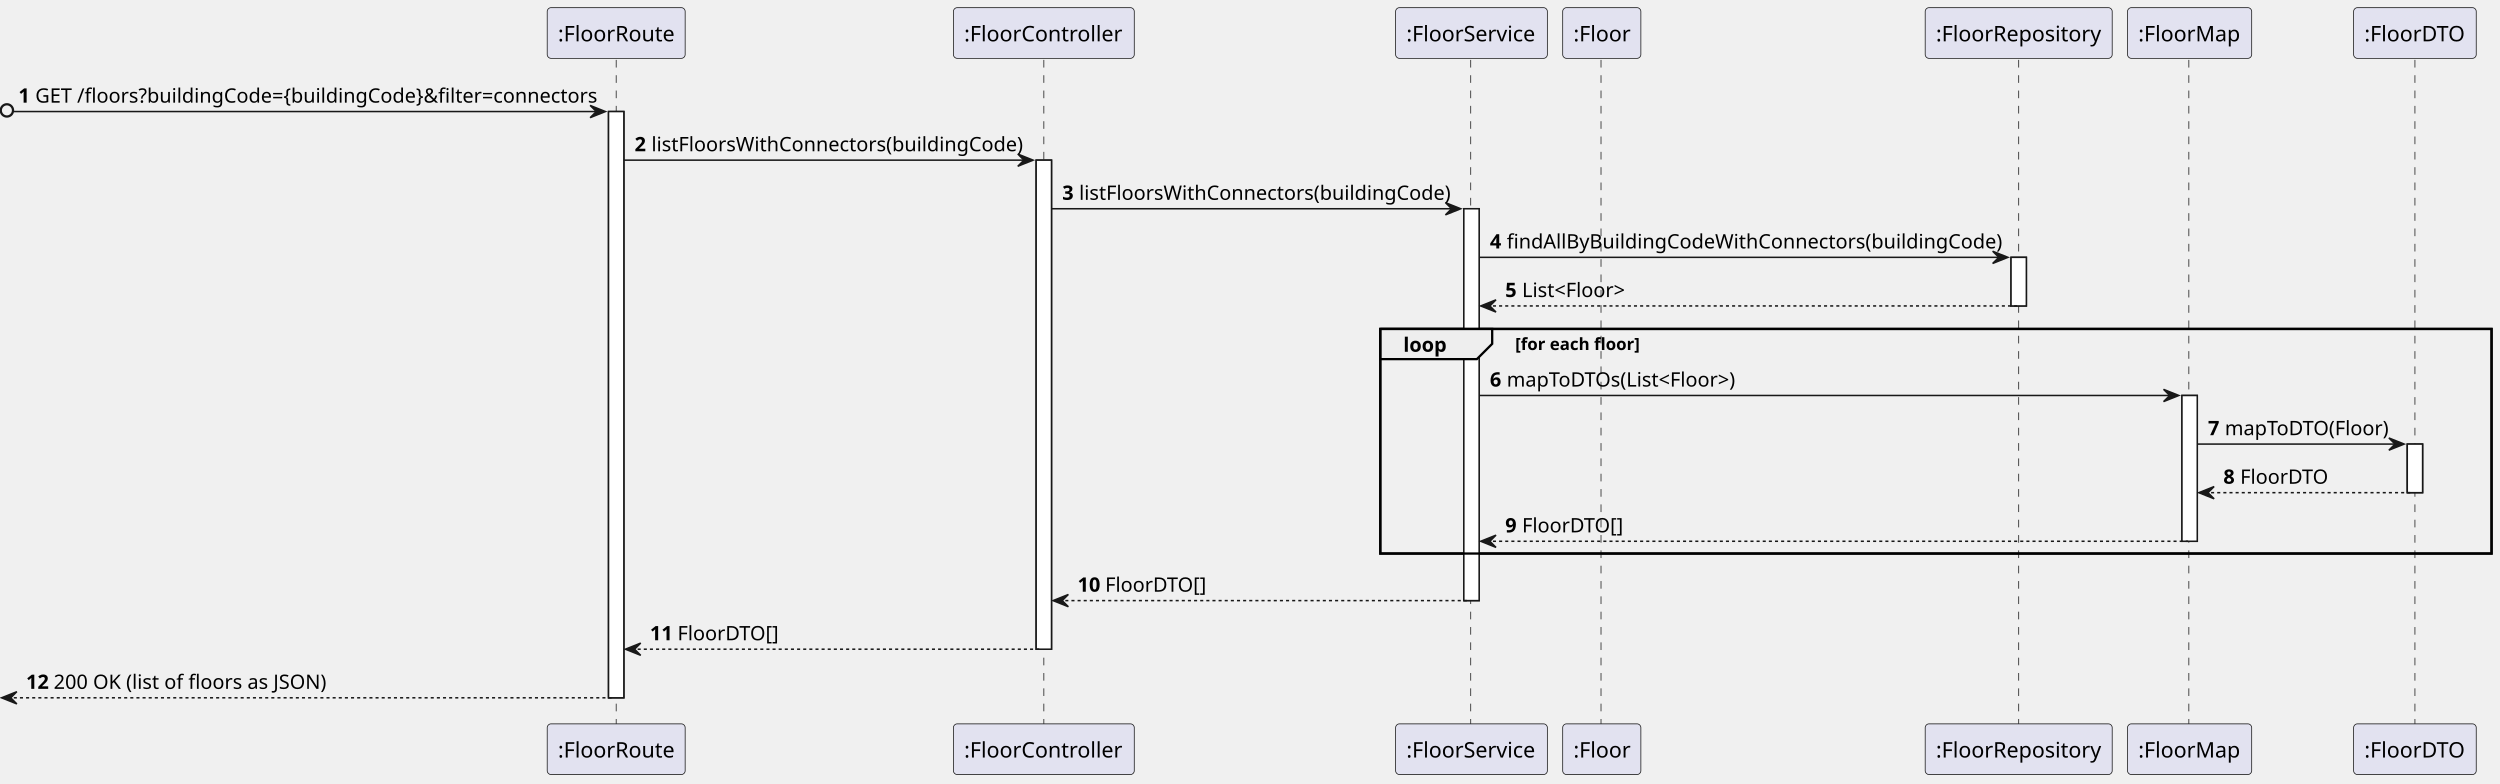
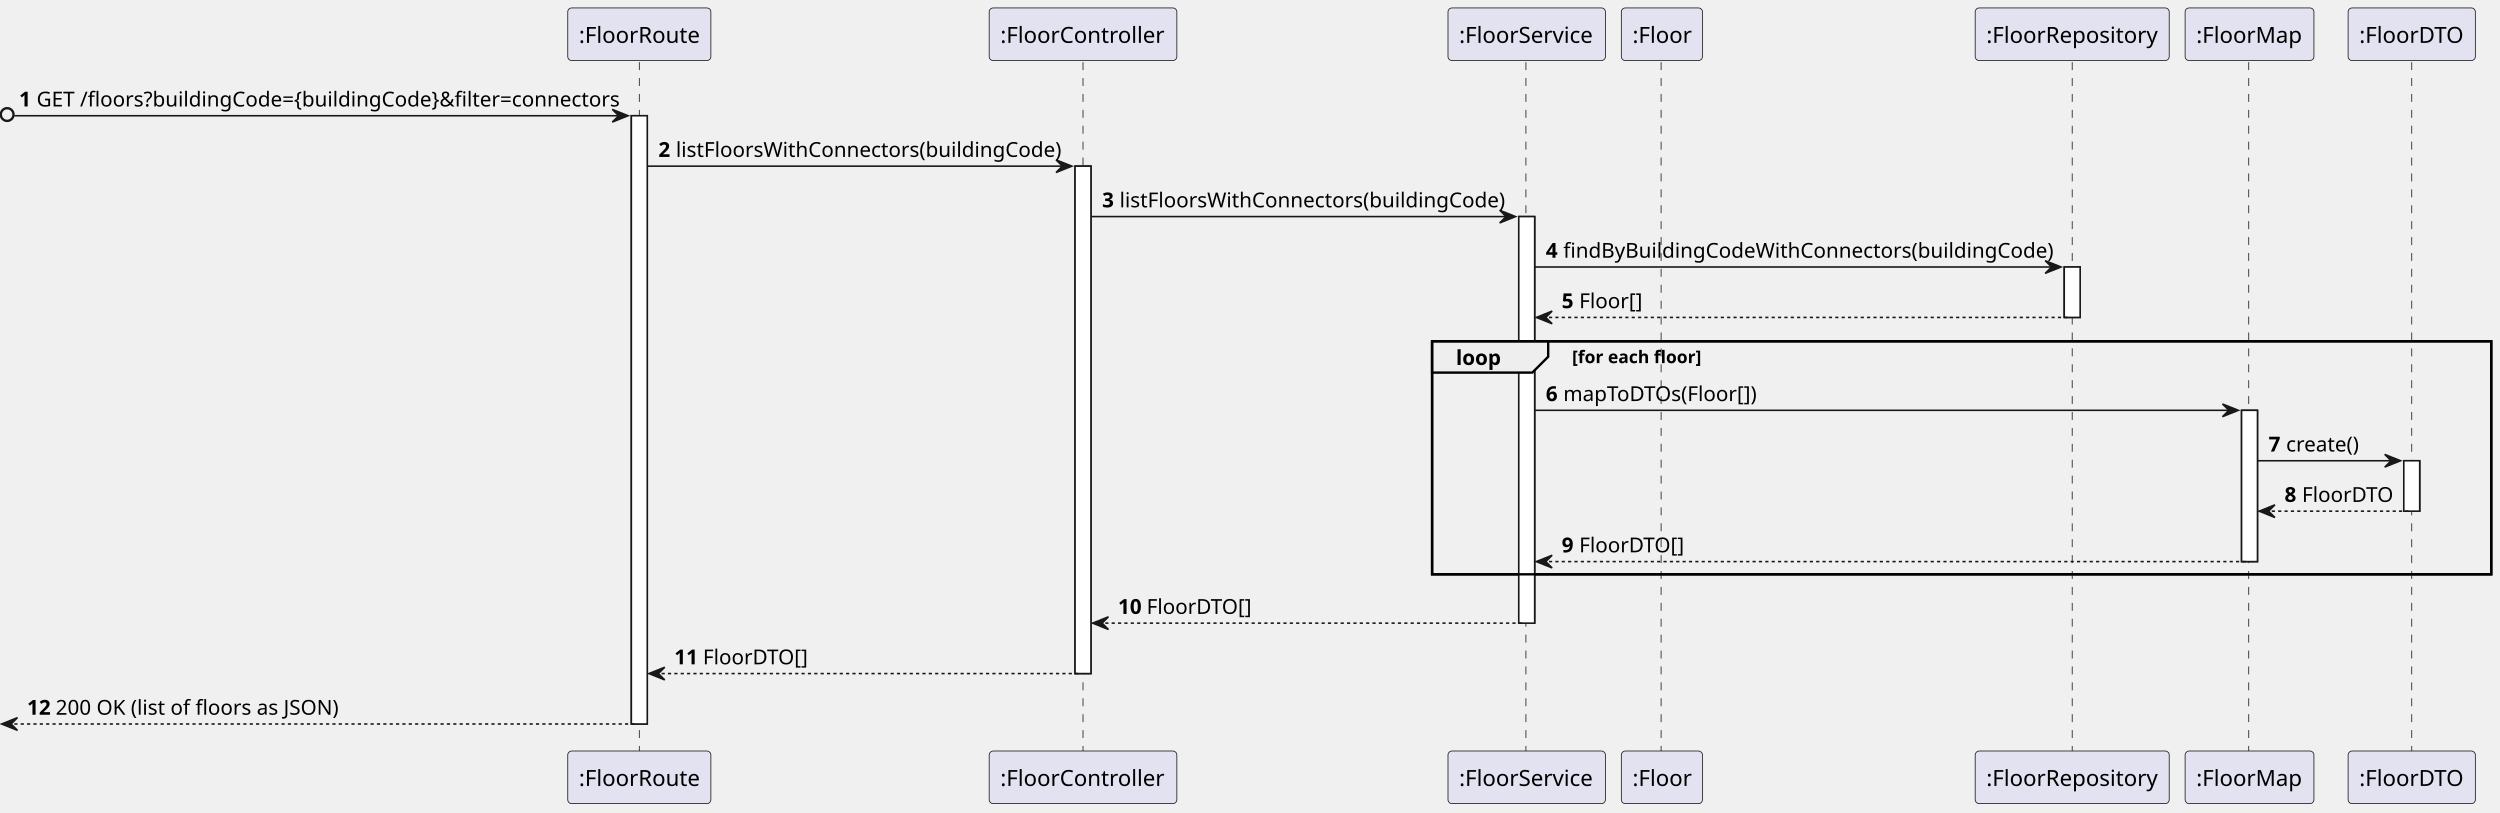
- <svg xmlns="http://www.w3.org/2000/svg" contentStyleType="text/css" height="511px" preserveAspectRatio="none" style="width:1631px;height:511px;background:#FFFFFF;" version="1.1" viewBox="0 0 1631 511" width="1631px" zoomAndPan="magnify">
+ <svg xmlns="http://www.w3.org/2000/svg" contentStyleType="text/css" height="511px" preserveAspectRatio="none" style="width:1572px;height:511px;background:#FFFFFF;" version="1.1" viewBox="0 0 1572 511" width="1572px" zoomAndPan="magnify">
  <defs />
  <g>
    <rect fill="#FFFFFF" height="382.472" style="stroke:#181818;stroke-width:1.0;" width="10" x="397" y="72.774" />
    <rect fill="#FFFFFF" height="319.06" style="stroke:#181818;stroke-width:1.0;" width="10" x="676" y="104.48" />
    <rect fill="#FFFFFF" height="255.648" style="stroke:#181818;stroke-width:1.0;" width="10" x="955" y="136.186" />
-     <rect fill="#FFFFFF" height="31.706" style="stroke:#181818;stroke-width:1.0;" width="10" x="1312" y="167.892" />
-     <rect fill="#FFFFFF" height="95.118" style="stroke:#181818;stroke-width:1.0;" width="10" x="1423.5" y="258.01" />
-     <rect fill="#FFFFFF" height="31.706" style="stroke:#181818;stroke-width:1.0;" width="10" x="1570.5" y="289.716" />
-     <rect fill="none" height="146.53" style="stroke:#000000;stroke-width:1.5;" width="725" x="900.5" y="214.598" />
+     <rect fill="#FFFFFF" height="31.706" style="stroke:#181818;stroke-width:1.0;" width="10" x="1298" y="167.892" />
+     <rect fill="#FFFFFF" height="95.118" style="stroke:#181818;stroke-width:1.0;" width="10" x="1409.5" y="258.01" />
+     <rect fill="#FFFFFF" height="31.706" style="stroke:#181818;stroke-width:1.0;" width="10" x="1511.5" y="289.716" />
+     <rect fill="none" height="146.53" style="stroke:#000000;stroke-width:1.5;" width="666" x="900.5" y="214.598" />
    <line style="stroke:#181818;stroke-width:0.5;stroke-dasharray:5.0,5.0;" x1="402" x2="402" y1="39.068" y2="473.246" />
    <line style="stroke:#181818;stroke-width:0.5;stroke-dasharray:5.0,5.0;" x1="681" x2="681" y1="39.068" y2="473.246" />
    <line style="stroke:#181818;stroke-width:0.5;stroke-dasharray:5.0,5.0;" x1="959.5" x2="959.5" y1="39.068" y2="473.246" />
    <line style="stroke:#181818;stroke-width:0.5;stroke-dasharray:5.0,5.0;" x1="1044.5" x2="1044.5" y1="39.068" y2="473.246" />
-     <line style="stroke:#181818;stroke-width:0.5;stroke-dasharray:5.0,5.0;" x1="1317" x2="1317" y1="39.068" y2="473.246" />
-     <line style="stroke:#181818;stroke-width:0.5;stroke-dasharray:5.0,5.0;" x1="1428" x2="1428" y1="39.068" y2="473.246" />
-     <line style="stroke:#181818;stroke-width:0.5;stroke-dasharray:5.0,5.0;" x1="1575.5" x2="1575.5" y1="39.068" y2="473.246" />
+     <line style="stroke:#181818;stroke-width:0.5;stroke-dasharray:5.0,5.0;" x1="1303" x2="1303" y1="39.068" y2="473.246" />
+     <line style="stroke:#181818;stroke-width:0.5;stroke-dasharray:5.0,5.0;" x1="1414" x2="1414" y1="39.068" y2="473.246" />
+     <line style="stroke:#181818;stroke-width:0.5;stroke-dasharray:5.0,5.0;" x1="1516.5" x2="1516.5" y1="39.068" y2="473.246" />
    <rect fill="#E2E2F0" height="33.068" rx="2.5" ry="2.5" style="stroke:#181818;stroke-width:0.5;" width="90" x="357" y="5" />
    <text fill="#000000" font-family="sans-serif" font-size="14" lengthAdjust="spacing" textLength="76" x="364" y="26.966">:FloorRoute</text>
    <rect fill="#E2E2F0" height="33.068" rx="2.5" ry="2.5" style="stroke:#181818;stroke-width:0.5;" width="90" x="357" y="472.246" />
    <text fill="#000000" font-family="sans-serif" font-size="14" lengthAdjust="spacing" textLength="76" x="364" y="494.212">:FloorRoute</text>
    <rect fill="#E2E2F0" height="33.068" rx="2.5" ry="2.5" style="stroke:#181818;stroke-width:0.5;" width="118" x="622" y="5" />
    <text fill="#000000" font-family="sans-serif" font-size="14" lengthAdjust="spacing" textLength="104" x="629" y="26.966">:FloorController</text>
    <rect fill="#E2E2F0" height="33.068" rx="2.5" ry="2.5" style="stroke:#181818;stroke-width:0.5;" width="118" x="622" y="472.246" />
    <text fill="#000000" font-family="sans-serif" font-size="14" lengthAdjust="spacing" textLength="104" x="629" y="494.212">:FloorController</text>
    <rect fill="#E2E2F0" height="33.068" rx="2.5" ry="2.5" style="stroke:#181818;stroke-width:0.5;" width="99" x="910.5" y="5" />
    <text fill="#000000" font-family="sans-serif" font-size="14" lengthAdjust="spacing" textLength="85" x="917.5" y="26.966">:FloorService</text>
    <rect fill="#E2E2F0" height="33.068" rx="2.5" ry="2.5" style="stroke:#181818;stroke-width:0.5;" width="99" x="910.5" y="472.246" />
    <text fill="#000000" font-family="sans-serif" font-size="14" lengthAdjust="spacing" textLength="85" x="917.5" y="494.212">:FloorService</text>
    <rect fill="#E2E2F0" height="33.068" rx="2.5" ry="2.5" style="stroke:#181818;stroke-width:0.5;" width="51" x="1019.5" y="5" />
    <text fill="#000000" font-family="sans-serif" font-size="14" lengthAdjust="spacing" textLength="37" x="1026.5" y="26.966">:Floor</text>
    <rect fill="#E2E2F0" height="33.068" rx="2.5" ry="2.5" style="stroke:#181818;stroke-width:0.5;" width="51" x="1019.5" y="472.246" />
    <text fill="#000000" font-family="sans-serif" font-size="14" lengthAdjust="spacing" textLength="37" x="1026.5" y="494.212">:Floor</text>
-     <rect fill="#E2E2F0" height="33.068" rx="2.5" ry="2.5" style="stroke:#181818;stroke-width:0.5;" width="122" x="1256" y="5" />
-     <text fill="#000000" font-family="sans-serif" font-size="14" lengthAdjust="spacing" textLength="108" x="1263" y="26.966">:FloorRepository</text>
-     <rect fill="#E2E2F0" height="33.068" rx="2.5" ry="2.5" style="stroke:#181818;stroke-width:0.5;" width="122" x="1256" y="472.246" />
-     <text fill="#000000" font-family="sans-serif" font-size="14" lengthAdjust="spacing" textLength="108" x="1263" y="494.212">:FloorRepository</text>
-     <rect fill="#E2E2F0" height="33.068" rx="2.5" ry="2.5" style="stroke:#181818;stroke-width:0.5;" width="81" x="1388" y="5" />
-     <text fill="#000000" font-family="sans-serif" font-size="14" lengthAdjust="spacing" textLength="67" x="1395" y="26.966">:FloorMap</text>
-     <rect fill="#E2E2F0" height="33.068" rx="2.5" ry="2.5" style="stroke:#181818;stroke-width:0.5;" width="81" x="1388" y="472.246" />
-     <text fill="#000000" font-family="sans-serif" font-size="14" lengthAdjust="spacing" textLength="67" x="1395" y="494.212">:FloorMap</text>
-     <rect fill="#E2E2F0" height="33.068" rx="2.5" ry="2.5" style="stroke:#181818;stroke-width:0.5;" width="80" x="1535.5" y="5" />
-     <text fill="#000000" font-family="sans-serif" font-size="14" lengthAdjust="spacing" textLength="66" x="1542.5" y="26.966">:FloorDTO</text>
-     <rect fill="#E2E2F0" height="33.068" rx="2.5" ry="2.5" style="stroke:#181818;stroke-width:0.5;" width="80" x="1535.5" y="472.246" />
-     <text fill="#000000" font-family="sans-serif" font-size="14" lengthAdjust="spacing" textLength="66" x="1542.5" y="494.212">:FloorDTO</text>
+     <rect fill="#E2E2F0" height="33.068" rx="2.5" ry="2.5" style="stroke:#181818;stroke-width:0.5;" width="122" x="1242" y="5" />
+     <text fill="#000000" font-family="sans-serif" font-size="14" lengthAdjust="spacing" textLength="108" x="1249" y="26.966">:FloorRepository</text>
+     <rect fill="#E2E2F0" height="33.068" rx="2.5" ry="2.5" style="stroke:#181818;stroke-width:0.5;" width="122" x="1242" y="472.246" />
+     <text fill="#000000" font-family="sans-serif" font-size="14" lengthAdjust="spacing" textLength="108" x="1249" y="494.212">:FloorRepository</text>
+     <rect fill="#E2E2F0" height="33.068" rx="2.5" ry="2.5" style="stroke:#181818;stroke-width:0.5;" width="81" x="1374" y="5" />
+     <text fill="#000000" font-family="sans-serif" font-size="14" lengthAdjust="spacing" textLength="67" x="1381" y="26.966">:FloorMap</text>
+     <rect fill="#E2E2F0" height="33.068" rx="2.5" ry="2.5" style="stroke:#181818;stroke-width:0.5;" width="81" x="1374" y="472.246" />
+     <text fill="#000000" font-family="sans-serif" font-size="14" lengthAdjust="spacing" textLength="67" x="1381" y="494.212">:FloorMap</text>
+     <rect fill="#E2E2F0" height="33.068" rx="2.5" ry="2.5" style="stroke:#181818;stroke-width:0.5;" width="80" x="1476.5" y="5" />
+     <text fill="#000000" font-family="sans-serif" font-size="14" lengthAdjust="spacing" textLength="66" x="1483.5" y="26.966">:FloorDTO</text>
+     <rect fill="#E2E2F0" height="33.068" rx="2.5" ry="2.5" style="stroke:#181818;stroke-width:0.5;" width="80" x="1476.5" y="472.246" />
+     <text fill="#000000" font-family="sans-serif" font-size="14" lengthAdjust="spacing" textLength="66" x="1483.5" y="494.212">:FloorDTO</text>
    <rect fill="#FFFFFF" height="382.472" style="stroke:#181818;stroke-width:1.0;" width="10" x="397" y="72.774" />
    <rect fill="#FFFFFF" height="319.06" style="stroke:#181818;stroke-width:1.0;" width="10" x="676" y="104.48" />
    <rect fill="#FFFFFF" height="255.648" style="stroke:#181818;stroke-width:1.0;" width="10" x="955" y="136.186" />
-     <rect fill="#FFFFFF" height="31.706" style="stroke:#181818;stroke-width:1.0;" width="10" x="1312" y="167.892" />
-     <rect fill="#FFFFFF" height="95.118" style="stroke:#181818;stroke-width:1.0;" width="10" x="1423.5" y="258.01" />
-     <rect fill="#FFFFFF" height="31.706" style="stroke:#181818;stroke-width:1.0;" width="10" x="1570.5" y="289.716" />
+     <rect fill="#FFFFFF" height="31.706" style="stroke:#181818;stroke-width:1.0;" width="10" x="1298" y="167.892" />
+     <rect fill="#FFFFFF" height="95.118" style="stroke:#181818;stroke-width:1.0;" width="10" x="1409.5" y="258.01" />
+     <rect fill="#FFFFFF" height="31.706" style="stroke:#181818;stroke-width:1.0;" width="10" x="1511.5" y="289.716" />
    <ellipse cx="4.5" cy="72.024" fill="none" rx="4" ry="4" style="stroke:#181818;stroke-width:1.5;" />
    <polygon fill="#181818" points="385,68.774,395,72.774,385,76.774,389,72.774" style="stroke:#181818;stroke-width:1.0;" />
    <line style="stroke:#181818;stroke-width:1.0;" x1="9" x2="391" y1="72.774" y2="72.774" />
    <text fill="#000000" font-family="sans-serif" font-size="13" font-weight="bold" lengthAdjust="spacing" textLength="7" x="12" y="66.965">1</text>
    <text fill="#000000" font-family="sans-serif" font-size="13" lengthAdjust="spacing" textLength="359" x="23" y="66.965">GET /floors?buildingCode={buildingCode}&amp;filter=connectors</text>
    <polygon fill="#181818" points="664,100.48,674,104.48,664,108.48,668,104.48" style="stroke:#181818;stroke-width:1.0;" />
    <line style="stroke:#181818;stroke-width:1.0;" x1="407" x2="670" y1="104.48" y2="104.48" />
    <text fill="#000000" font-family="sans-serif" font-size="13" font-weight="bold" lengthAdjust="spacing" textLength="7" x="414" y="98.671">2</text>
    <text fill="#000000" font-family="sans-serif" font-size="13" lengthAdjust="spacing" textLength="239" x="425" y="98.671">listFloorsWithConnectors(buildingCode)</text>
    <polygon fill="#181818" points="943,132.186,953,136.186,943,140.186,947,136.186" style="stroke:#181818;stroke-width:1.0;" />
    <line style="stroke:#181818;stroke-width:1.0;" x1="686" x2="949" y1="136.186" y2="136.186" />
    <text fill="#000000" font-family="sans-serif" font-size="13" font-weight="bold" lengthAdjust="spacing" textLength="7" x="693" y="130.377">3</text>
    <text fill="#000000" font-family="sans-serif" font-size="13" lengthAdjust="spacing" textLength="239" x="704" y="130.377">listFloorsWithConnectors(buildingCode)</text>
-     <polygon fill="#181818" points="1300,163.892,1310,167.892,1300,171.892,1304,167.892" style="stroke:#181818;stroke-width:1.0;" />
-     <line style="stroke:#181818;stroke-width:1.0;" x1="965" x2="1306" y1="167.892" y2="167.892" />
+     <polygon fill="#181818" points="1286,163.892,1296,167.892,1286,171.892,1290,167.892" style="stroke:#181818;stroke-width:1.0;" />
+     <line style="stroke:#181818;stroke-width:1.0;" x1="965" x2="1292" y1="167.892" y2="167.892" />
    <text fill="#000000" font-family="sans-serif" font-size="13" font-weight="bold" lengthAdjust="spacing" textLength="7" x="972" y="162.083">4</text>
-     <text fill="#000000" font-family="sans-serif" font-size="13" lengthAdjust="spacing" textLength="317" x="983" y="162.083">findAllByBuildingCodeWithConnectors(buildingCode)</text>
+     <text fill="#000000" font-family="sans-serif" font-size="13" lengthAdjust="spacing" textLength="303" x="983" y="162.083">findByBuildingCodeWithConnectors(buildingCode)</text>
    <polygon fill="#181818" points="976,195.598,966,199.598,976,203.598,972,199.598" style="stroke:#181818;stroke-width:1.0;" />
-     <line style="stroke:#181818;stroke-width:1.0;stroke-dasharray:2.0,2.0;" x1="970" x2="1316" y1="199.598" y2="199.598" />
+     <line style="stroke:#181818;stroke-width:1.0;stroke-dasharray:2.0,2.0;" x1="970" x2="1302" y1="199.598" y2="199.598" />
    <text fill="#000000" font-family="sans-serif" font-size="13" font-weight="bold" lengthAdjust="spacing" textLength="7" x="982" y="193.789">5</text>
-     <text fill="#000000" font-family="sans-serif" font-size="13" lengthAdjust="spacing" textLength="66" x="993" y="193.789">List&lt;Floor&gt;</text>
+     <text fill="#000000" font-family="sans-serif" font-size="13" lengthAdjust="spacing" textLength="39" x="993" y="193.789">Floor[]</text>
    <path d="M900.5,214.598 L973.5,214.598 L973.5,224.304 L963.5,234.304 L900.5,234.304 L900.5,214.598 " fill="#EEEEEE" style="stroke:#000000;stroke-width:1.5;" />
-     <rect fill="none" height="146.53" style="stroke:#000000;stroke-width:1.5;" width="725" x="900.5" y="214.598" />
+     <rect fill="none" height="146.53" style="stroke:#000000;stroke-width:1.5;" width="666" x="900.5" y="214.598" />
    <text fill="#000000" font-family="sans-serif" font-size="13" font-weight="bold" lengthAdjust="spacing" textLength="28" x="915.5" y="229.495">loop</text>
    <text fill="#000000" font-family="sans-serif" font-size="11" font-weight="bold" lengthAdjust="spacing" textLength="83" x="988.5" y="228.357">[for each floor]</text>
-     <polygon fill="#181818" points="1411.5,254.01,1421.5,258.01,1411.5,262.01,1415.5,258.01" style="stroke:#181818;stroke-width:1.0;" />
-     <line style="stroke:#181818;stroke-width:1.0;" x1="965" x2="1417.5" y1="258.01" y2="258.01" />
+     <polygon fill="#181818" points="1397.5,254.01,1407.5,258.01,1397.5,262.01,1401.5,258.01" style="stroke:#181818;stroke-width:1.0;" />
+     <line style="stroke:#181818;stroke-width:1.0;" x1="965" x2="1403.5" y1="258.01" y2="258.01" />
    <text fill="#000000" font-family="sans-serif" font-size="13" font-weight="bold" lengthAdjust="spacing" textLength="7" x="972" y="252.201">6</text>
-     <text fill="#000000" font-family="sans-serif" font-size="13" lengthAdjust="spacing" textLength="148" x="983" y="252.201">mapToDTOs(List&lt;Floor&gt;)</text>
-     <polygon fill="#181818" points="1558.5,285.716,1568.5,289.716,1558.5,293.716,1562.5,289.716" style="stroke:#181818;stroke-width:1.0;" />
-     <line style="stroke:#181818;stroke-width:1.0;" x1="1433.5" x2="1564.5" y1="289.716" y2="289.716" />
-     <text fill="#000000" font-family="sans-serif" font-size="13" font-weight="bold" lengthAdjust="spacing" textLength="7" x="1440.5" y="283.907">7</text>
-     <text fill="#000000" font-family="sans-serif" font-size="13" lengthAdjust="spacing" textLength="107" x="1451.5" y="283.907">mapToDTO(Floor)</text>
-     <polygon fill="#181818" points="1444.5,317.422,1434.5,321.422,1444.5,325.422,1440.5,321.422" style="stroke:#181818;stroke-width:1.0;" />
-     <line style="stroke:#181818;stroke-width:1.0;stroke-dasharray:2.0,2.0;" x1="1438.5" x2="1574.5" y1="321.422" y2="321.422" />
-     <text fill="#000000" font-family="sans-serif" font-size="13" font-weight="bold" lengthAdjust="spacing" textLength="7" x="1450.5" y="315.613">8</text>
-     <text fill="#000000" font-family="sans-serif" font-size="13" lengthAdjust="spacing" textLength="57" x="1461.5" y="315.613">FloorDTO</text>
+     <text fill="#000000" font-family="sans-serif" font-size="13" lengthAdjust="spacing" textLength="121" x="983" y="252.201">mapToDTOs(Floor[])</text>
+     <polygon fill="#181818" points="1499.5,285.716,1509.5,289.716,1499.5,293.716,1503.5,289.716" style="stroke:#181818;stroke-width:1.0;" />
+     <line style="stroke:#181818;stroke-width:1.0;" x1="1419.5" x2="1505.5" y1="289.716" y2="289.716" />
+     <text fill="#000000" font-family="sans-serif" font-size="13" font-weight="bold" lengthAdjust="spacing" textLength="7" x="1426.5" y="283.907">7</text>
+     <text fill="#000000" font-family="sans-serif" font-size="13" lengthAdjust="spacing" textLength="45" x="1437.5" y="283.907">create()</text>
+     <polygon fill="#181818" points="1430.5,317.422,1420.5,321.422,1430.5,325.422,1426.5,321.422" style="stroke:#181818;stroke-width:1.0;" />
+     <line style="stroke:#181818;stroke-width:1.0;stroke-dasharray:2.0,2.0;" x1="1424.5" x2="1515.5" y1="321.422" y2="321.422" />
+     <text fill="#000000" font-family="sans-serif" font-size="13" font-weight="bold" lengthAdjust="spacing" textLength="7" x="1436.5" y="315.613">8</text>
+     <text fill="#000000" font-family="sans-serif" font-size="13" lengthAdjust="spacing" textLength="57" x="1447.5" y="315.613">FloorDTO</text>
    <polygon fill="#181818" points="976,349.128,966,353.128,976,357.128,972,353.128" style="stroke:#181818;stroke-width:1.0;" />
-     <line style="stroke:#181818;stroke-width:1.0;stroke-dasharray:2.0,2.0;" x1="970" x2="1427.5" y1="353.128" y2="353.128" />
+     <line style="stroke:#181818;stroke-width:1.0;stroke-dasharray:2.0,2.0;" x1="970" x2="1413.5" y1="353.128" y2="353.128" />
    <text fill="#000000" font-family="sans-serif" font-size="13" font-weight="bold" lengthAdjust="spacing" textLength="7" x="982" y="347.319">9</text>
    <text fill="#000000" font-family="sans-serif" font-size="13" lengthAdjust="spacing" textLength="65" x="993" y="347.319">FloorDTO[]</text>
    <polygon fill="#181818" points="697,387.834,687,391.834,697,395.834,693,391.834" style="stroke:#181818;stroke-width:1.0;" />
    <line style="stroke:#181818;stroke-width:1.0;stroke-dasharray:2.0,2.0;" x1="691" x2="959" y1="391.834" y2="391.834" />
    <text fill="#000000" font-family="sans-serif" font-size="13" font-weight="bold" lengthAdjust="spacing" textLength="14" x="703" y="386.025">10</text>
    <text fill="#000000" font-family="sans-serif" font-size="13" lengthAdjust="spacing" textLength="65" x="721" y="386.025">FloorDTO[]</text>
    <polygon fill="#181818" points="418,419.54,408,423.54,418,427.54,414,423.54" style="stroke:#181818;stroke-width:1.0;" />
    <line style="stroke:#181818;stroke-width:1.0;stroke-dasharray:2.0,2.0;" x1="412" x2="680" y1="423.54" y2="423.54" />
    <text fill="#000000" font-family="sans-serif" font-size="13" font-weight="bold" lengthAdjust="spacing" textLength="14" x="424" y="417.731">11</text>
    <text fill="#000000" font-family="sans-serif" font-size="13" lengthAdjust="spacing" textLength="65" x="442" y="417.731">FloorDTO[]</text>
    <polygon fill="#181818" points="11,451.246,1,455.246,11,459.246,7,455.246" style="stroke:#181818;stroke-width:1.0;" />
    <line style="stroke:#181818;stroke-width:1.0;stroke-dasharray:2.0,2.0;" x1="5" x2="401" y1="455.246" y2="455.246" />
    <text fill="#000000" font-family="sans-serif" font-size="13" font-weight="bold" lengthAdjust="spacing" textLength="14" x="17" y="449.437">12</text>
    <text fill="#000000" font-family="sans-serif" font-size="13" lengthAdjust="spacing" textLength="172" x="35" y="449.437">200 OK (list of floors as JSON)</text>
  </g>
</svg>
